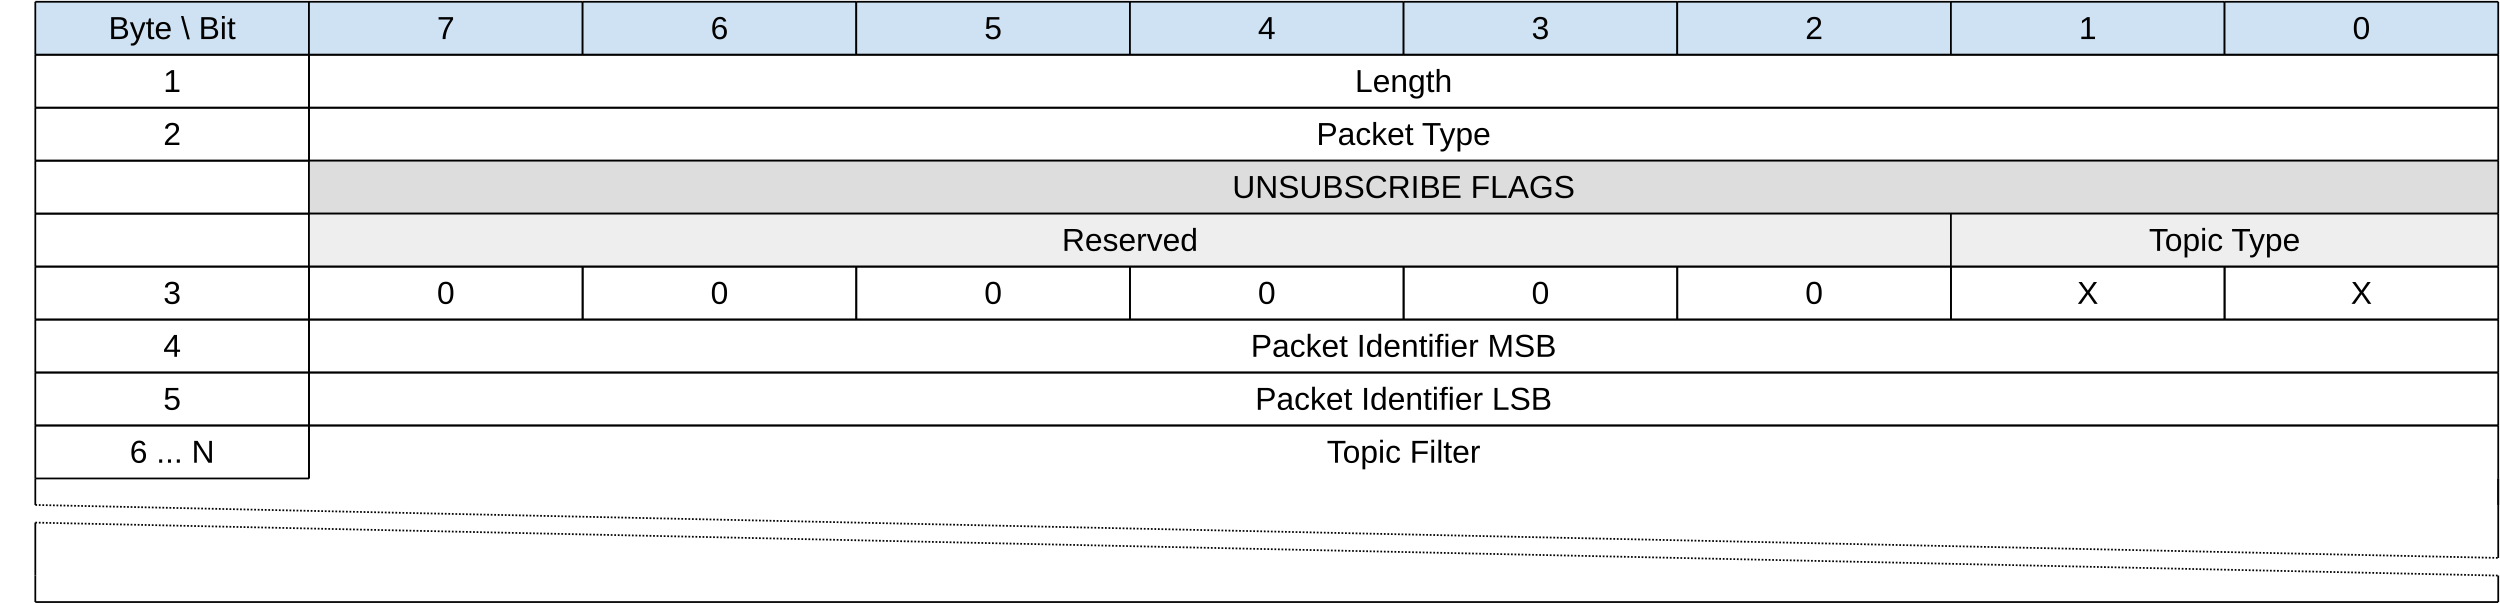
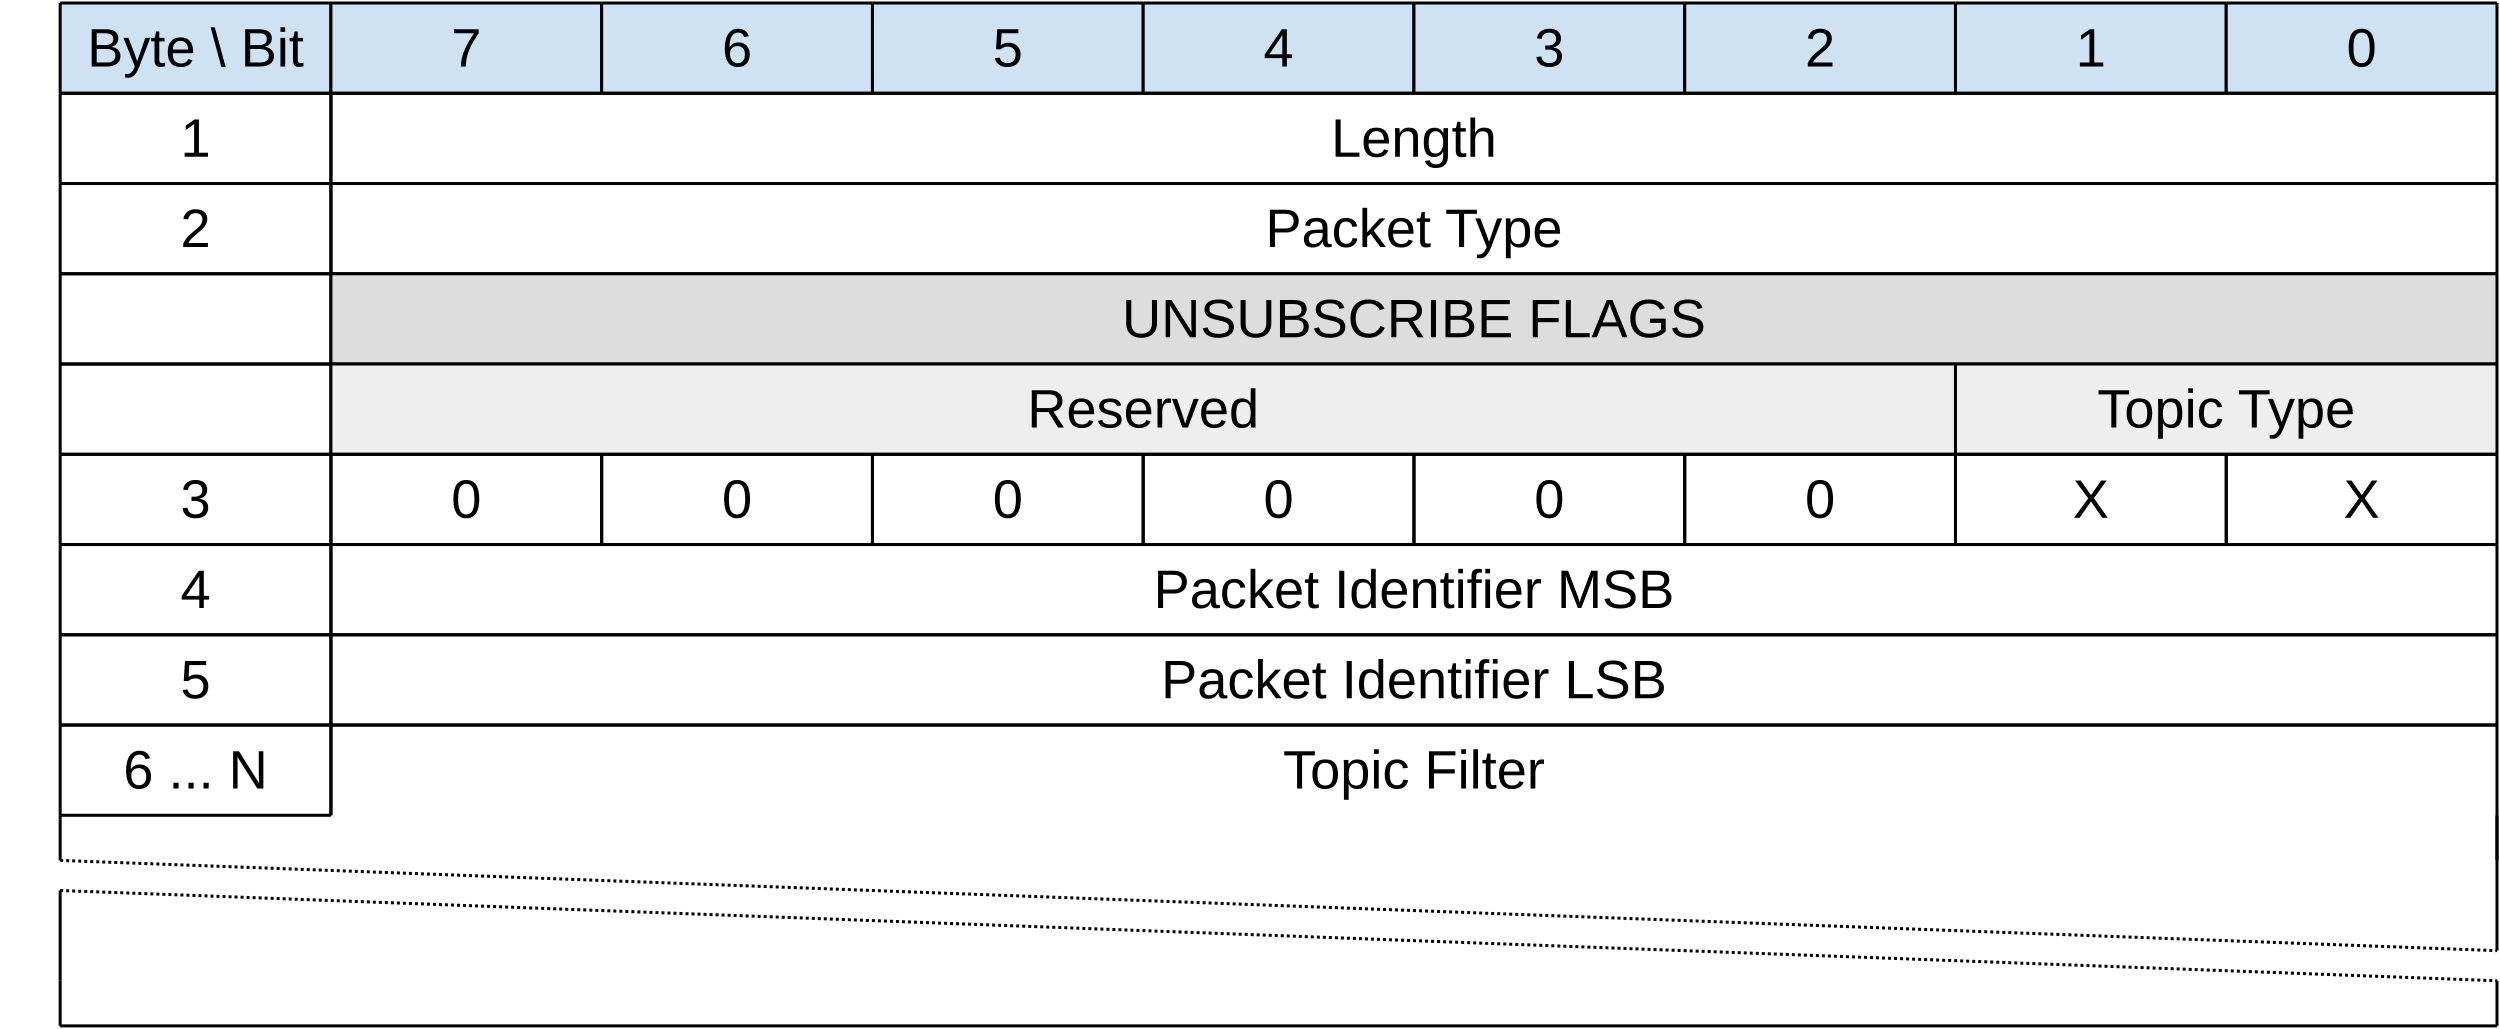
- <svg xmlns="http://www.w3.org/2000/svg" version="1.0" width="1416" height="342" viewBox="0 0 1416 342">
-   <rect x="20" y="1" height="30" width="155" fill="#cfe2f3" />
-   <line x1="20" y1="1" x2="175" y2="1" stroke="#000000" stroke-width="1" />
-   <line x1="20" y1="31" x2="175" y2="31" stroke="#000000" stroke-width="1" />
-   <line x1="175" y1="1" x2="175" y2="31" stroke="#000000" stroke-width="1" />
+ <svg xmlns="http://www.w3.org/2000/svg" version="1.0" width="831" height="342" viewBox="0 0 831 342">
+   <rect x="20" y="1" height="30" width="90" fill="#cfe2f3" />
+   <line x1="20" y1="1" x2="110" y2="1" stroke="#000000" stroke-width="1" />
+   <line x1="20" y1="31" x2="110" y2="31" stroke="#000000" stroke-width="1" />
+   <line x1="110" y1="1" x2="110" y2="31" stroke="#000000" stroke-width="1" />
  <line x1="20" y1="1" x2="20" y2="31" stroke="#000000" stroke-width="1" />
-   <text font-size="18" font-family="Arial" x="97.5" y="17" text-anchor="middle" dominant-baseline="middle">Byte \ Bit</text>
-   <rect x="175" y="1" height="30" width="155" fill="#cfe2f3" />
-   <line x1="175" y1="1" x2="330" y2="1" stroke="#000000" stroke-width="1" />
-   <line x1="175" y1="31" x2="330" y2="31" stroke="#000000" stroke-width="1" />
-   <line x1="330" y1="1" x2="330" y2="31" stroke="#000000" stroke-width="1" />
-   <line x1="175" y1="1" x2="175" y2="31" stroke="#000000" stroke-width="1" />
-   <text font-size="18" font-family="Arial" x="252.5" y="17" text-anchor="middle" dominant-baseline="middle">7</text>
-   <rect x="330" y="1" height="30" width="155" fill="#cfe2f3" />
-   <line x1="330" y1="1" x2="485" y2="1" stroke="#000000" stroke-width="1" />
-   <line x1="330" y1="31" x2="485" y2="31" stroke="#000000" stroke-width="1" />
-   <line x1="485" y1="1" x2="485" y2="31" stroke="#000000" stroke-width="1" />
-   <line x1="330" y1="1" x2="330" y2="31" stroke="#000000" stroke-width="1" />
-   <text font-size="18" font-family="Arial" x="407.5" y="17" text-anchor="middle" dominant-baseline="middle">6</text>
-   <rect x="485" y="1" height="30" width="155" fill="#cfe2f3" />
-   <line x1="485" y1="1" x2="640" y2="1" stroke="#000000" stroke-width="1" />
-   <line x1="485" y1="31" x2="640" y2="31" stroke="#000000" stroke-width="1" />
-   <line x1="640" y1="1" x2="640" y2="31" stroke="#000000" stroke-width="1" />
-   <line x1="485" y1="1" x2="485" y2="31" stroke="#000000" stroke-width="1" />
-   <text font-size="18" font-family="Arial" x="562.5" y="17" text-anchor="middle" dominant-baseline="middle">5</text>
-   <rect x="640" y="1" height="30" width="155" fill="#cfe2f3" />
-   <line x1="640" y1="1" x2="795" y2="1" stroke="#000000" stroke-width="1" />
-   <line x1="640" y1="31" x2="795" y2="31" stroke="#000000" stroke-width="1" />
-   <line x1="795" y1="1" x2="795" y2="31" stroke="#000000" stroke-width="1" />
-   <line x1="640" y1="1" x2="640" y2="31" stroke="#000000" stroke-width="1" />
-   <text font-size="18" font-family="Arial" x="717.5" y="17" text-anchor="middle" dominant-baseline="middle">4</text>
-   <rect x="795" y="1" height="30" width="155" fill="#cfe2f3" />
-   <line x1="795" y1="1" x2="950" y2="1" stroke="#000000" stroke-width="1" />
-   <line x1="795" y1="31" x2="950" y2="31" stroke="#000000" stroke-width="1" />
-   <line x1="950" y1="1" x2="950" y2="31" stroke="#000000" stroke-width="1" />
-   <line x1="795" y1="1" x2="795" y2="31" stroke="#000000" stroke-width="1" />
-   <text font-size="18" font-family="Arial" x="872.5" y="17" text-anchor="middle" dominant-baseline="middle">3</text>
-   <rect x="950" y="1" height="30" width="155" fill="#cfe2f3" />
-   <line x1="950" y1="1" x2="1105" y2="1" stroke="#000000" stroke-width="1" />
-   <line x1="950" y1="31" x2="1105" y2="31" stroke="#000000" stroke-width="1" />
-   <line x1="1105" y1="1" x2="1105" y2="31" stroke="#000000" stroke-width="1" />
-   <line x1="950" y1="1" x2="950" y2="31" stroke="#000000" stroke-width="1" />
-   <text font-size="18" font-family="Arial" x="1027.5" y="17" text-anchor="middle" dominant-baseline="middle">2</text>
-   <rect x="1105" y="1" height="30" width="155" fill="#cfe2f3" />
-   <line x1="1105" y1="1" x2="1260" y2="1" stroke="#000000" stroke-width="1" />
-   <line x1="1105" y1="31" x2="1260" y2="31" stroke="#000000" stroke-width="1" />
-   <line x1="1260" y1="1" x2="1260" y2="31" stroke="#000000" stroke-width="1" />
-   <line x1="1105" y1="1" x2="1105" y2="31" stroke="#000000" stroke-width="1" />
-   <text font-size="18" font-family="Arial" x="1182.5" y="17" text-anchor="middle" dominant-baseline="middle">1</text>
-   <rect x="1260" y="1" height="30" width="155" fill="#cfe2f3" />
-   <line x1="1260" y1="1" x2="1415" y2="1" stroke="#000000" stroke-width="1" />
-   <line x1="1260" y1="31" x2="1415" y2="31" stroke="#000000" stroke-width="1" />
-   <line x1="1415" y1="1" x2="1415" y2="31" stroke="#000000" stroke-width="1" />
-   <line x1="1260" y1="1" x2="1260" y2="31" stroke="#000000" stroke-width="1" />
-   <text font-size="18" font-family="Arial" x="1337.5" y="17" text-anchor="middle" dominant-baseline="middle">0</text>
+   <text font-size="18" font-family="Arial" x="65" y="17" text-anchor="middle" dominant-baseline="middle">Byte \ Bit</text>
+   <rect x="110" y="1" height="30" width="90" fill="#cfe2f3" />
+   <line x1="110" y1="1" x2="200" y2="1" stroke="#000000" stroke-width="1" />
+   <line x1="110" y1="31" x2="200" y2="31" stroke="#000000" stroke-width="1" />
+   <line x1="200" y1="1" x2="200" y2="31" stroke="#000000" stroke-width="1" />
+   <line x1="110" y1="1" x2="110" y2="31" stroke="#000000" stroke-width="1" />
+   <text font-size="18" font-family="Arial" x="155" y="17" text-anchor="middle" dominant-baseline="middle">7</text>
+   <rect x="200" y="1" height="30" width="90" fill="#cfe2f3" />
+   <line x1="200" y1="1" x2="290" y2="1" stroke="#000000" stroke-width="1" />
+   <line x1="200" y1="31" x2="290" y2="31" stroke="#000000" stroke-width="1" />
+   <line x1="290" y1="1" x2="290" y2="31" stroke="#000000" stroke-width="1" />
+   <line x1="200" y1="1" x2="200" y2="31" stroke="#000000" stroke-width="1" />
+   <text font-size="18" font-family="Arial" x="245" y="17" text-anchor="middle" dominant-baseline="middle">6</text>
+   <rect x="290" y="1" height="30" width="90" fill="#cfe2f3" />
+   <line x1="290" y1="1" x2="380" y2="1" stroke="#000000" stroke-width="1" />
+   <line x1="290" y1="31" x2="380" y2="31" stroke="#000000" stroke-width="1" />
+   <line x1="380" y1="1" x2="380" y2="31" stroke="#000000" stroke-width="1" />
+   <line x1="290" y1="1" x2="290" y2="31" stroke="#000000" stroke-width="1" />
+   <text font-size="18" font-family="Arial" x="335" y="17" text-anchor="middle" dominant-baseline="middle">5</text>
+   <rect x="380" y="1" height="30" width="90" fill="#cfe2f3" />
+   <line x1="380" y1="1" x2="470" y2="1" stroke="#000000" stroke-width="1" />
+   <line x1="380" y1="31" x2="470" y2="31" stroke="#000000" stroke-width="1" />
+   <line x1="470" y1="1" x2="470" y2="31" stroke="#000000" stroke-width="1" />
+   <line x1="380" y1="1" x2="380" y2="31" stroke="#000000" stroke-width="1" />
+   <text font-size="18" font-family="Arial" x="425" y="17" text-anchor="middle" dominant-baseline="middle">4</text>
+   <rect x="470" y="1" height="30" width="90" fill="#cfe2f3" />
+   <line x1="470" y1="1" x2="560" y2="1" stroke="#000000" stroke-width="1" />
+   <line x1="470" y1="31" x2="560" y2="31" stroke="#000000" stroke-width="1" />
+   <line x1="560" y1="1" x2="560" y2="31" stroke="#000000" stroke-width="1" />
+   <line x1="470" y1="1" x2="470" y2="31" stroke="#000000" stroke-width="1" />
+   <text font-size="18" font-family="Arial" x="515" y="17" text-anchor="middle" dominant-baseline="middle">3</text>
+   <rect x="560" y="1" height="30" width="90" fill="#cfe2f3" />
+   <line x1="560" y1="1" x2="650" y2="1" stroke="#000000" stroke-width="1" />
+   <line x1="560" y1="31" x2="650" y2="31" stroke="#000000" stroke-width="1" />
+   <line x1="650" y1="1" x2="650" y2="31" stroke="#000000" stroke-width="1" />
+   <line x1="560" y1="1" x2="560" y2="31" stroke="#000000" stroke-width="1" />
+   <text font-size="18" font-family="Arial" x="605" y="17" text-anchor="middle" dominant-baseline="middle">2</text>
+   <rect x="650" y="1" height="30" width="90" fill="#cfe2f3" />
+   <line x1="650" y1="1" x2="740" y2="1" stroke="#000000" stroke-width="1" />
+   <line x1="650" y1="31" x2="740" y2="31" stroke="#000000" stroke-width="1" />
+   <line x1="740" y1="1" x2="740" y2="31" stroke="#000000" stroke-width="1" />
+   <line x1="650" y1="1" x2="650" y2="31" stroke="#000000" stroke-width="1" />
+   <text font-size="18" font-family="Arial" x="695" y="17" text-anchor="middle" dominant-baseline="middle">1</text>
+   <rect x="740" y="1" height="30" width="90" fill="#cfe2f3" />
+   <line x1="740" y1="1" x2="830" y2="1" stroke="#000000" stroke-width="1" />
+   <line x1="740" y1="31" x2="830" y2="31" stroke="#000000" stroke-width="1" />
+   <line x1="830" y1="1" x2="830" y2="31" stroke="#000000" stroke-width="1" />
+   <line x1="740" y1="1" x2="740" y2="31" stroke="#000000" stroke-width="1" />
+   <text font-size="18" font-family="Arial" x="785" y="17" text-anchor="middle" dominant-baseline="middle">0</text>
  <text font-size="18" font-family="Arial" x="15" y="16" text-anchor="end"> </text>
  <text font-size="18" font-family="Arial" x="15" y="46" text-anchor="end"> </text>
-   <line x1="20" y1="31" x2="175" y2="31" stroke="#000000" stroke-width="1" />
-   <line x1="20" y1="61" x2="175" y2="61" stroke="#000000" stroke-width="1" />
-   <line x1="175" y1="31" x2="175" y2="61" stroke="#000000" stroke-width="1" />
+   <line x1="20" y1="31" x2="110" y2="31" stroke="#000000" stroke-width="1" />
+   <line x1="20" y1="61" x2="110" y2="61" stroke="#000000" stroke-width="1" />
+   <line x1="110" y1="31" x2="110" y2="61" stroke="#000000" stroke-width="1" />
  <line x1="20" y1="31" x2="20" y2="61" stroke="#000000" stroke-width="1" />
-   <text font-size="18" font-family="Arial" x="97.5" y="47" text-anchor="middle" dominant-baseline="middle">1</text>
-   <line x1="175" y1="31" x2="1415" y2="31" stroke="#000000" stroke-width="1" />
-   <line x1="175" y1="61" x2="1415" y2="61" stroke="#000000" stroke-width="1" />
-   <line x1="1415" y1="31" x2="1415" y2="61" stroke="#000000" stroke-width="1" />
-   <line x1="175" y1="31" x2="175" y2="61" stroke="#000000" stroke-width="1" />
-   <text font-size="18" font-family="Arial" x="795" y="47" text-anchor="middle" dominant-baseline="middle">Length</text>
+   <text font-size="18" font-family="Arial" x="65" y="47" text-anchor="middle" dominant-baseline="middle">1</text>
+   <line x1="110" y1="31" x2="830" y2="31" stroke="#000000" stroke-width="1" />
+   <line x1="110" y1="61" x2="830" y2="61" stroke="#000000" stroke-width="1" />
+   <line x1="830" y1="31" x2="830" y2="61" stroke="#000000" stroke-width="1" />
+   <line x1="110" y1="31" x2="110" y2="61" stroke="#000000" stroke-width="1" />
+   <text font-size="18" font-family="Arial" x="470" y="47" text-anchor="middle" dominant-baseline="middle">Length</text>
  <text font-size="18" font-family="Arial" x="15" y="76" text-anchor="end"> </text>
-   <line x1="20" y1="61" x2="175" y2="61" stroke="#000000" stroke-width="1" />
-   <line x1="20" y1="91" x2="175" y2="91" stroke="#000000" stroke-width="1" />
-   <line x1="175" y1="61" x2="175" y2="91" stroke="#000000" stroke-width="1" />
+   <line x1="20" y1="61" x2="110" y2="61" stroke="#000000" stroke-width="1" />
+   <line x1="20" y1="91" x2="110" y2="91" stroke="#000000" stroke-width="1" />
+   <line x1="110" y1="61" x2="110" y2="91" stroke="#000000" stroke-width="1" />
  <line x1="20" y1="61" x2="20" y2="91" stroke="#000000" stroke-width="1" />
-   <text font-size="18" font-family="Arial" x="97.5" y="77" text-anchor="middle" dominant-baseline="middle">2</text>
-   <line x1="175" y1="61" x2="1415" y2="61" stroke="#000000" stroke-width="1" />
-   <line x1="175" y1="91" x2="1415" y2="91" stroke="#000000" stroke-width="1" />
-   <line x1="1415" y1="61" x2="1415" y2="91" stroke="#000000" stroke-width="1" />
-   <line x1="175" y1="61" x2="175" y2="91" stroke="#000000" stroke-width="1" />
-   <text font-size="18" font-family="Arial" x="795" y="77" text-anchor="middle" dominant-baseline="middle">Packet Type</text>
+   <text font-size="18" font-family="Arial" x="65" y="77" text-anchor="middle" dominant-baseline="middle">2</text>
+   <line x1="110" y1="61" x2="830" y2="61" stroke="#000000" stroke-width="1" />
+   <line x1="110" y1="91" x2="830" y2="91" stroke="#000000" stroke-width="1" />
+   <line x1="830" y1="61" x2="830" y2="91" stroke="#000000" stroke-width="1" />
+   <line x1="110" y1="61" x2="110" y2="91" stroke="#000000" stroke-width="1" />
+   <text font-size="18" font-family="Arial" x="470" y="77" text-anchor="middle" dominant-baseline="middle">Packet Type</text>
  <text font-size="18" font-family="Arial" x="15" y="106" text-anchor="end"> </text>
-   <line x1="20" y1="91" x2="175" y2="91" stroke="#000000" stroke-width="1" />
-   <line x1="20" y1="121" x2="175" y2="121" stroke="#000000" stroke-width="1" />
-   <line x1="175" y1="91" x2="175" y2="121" stroke="#000000" stroke-width="1" />
+   <line x1="20" y1="91" x2="110" y2="91" stroke="#000000" stroke-width="1" />
+   <line x1="20" y1="121" x2="110" y2="121" stroke="#000000" stroke-width="1" />
+   <line x1="110" y1="91" x2="110" y2="121" stroke="#000000" stroke-width="1" />
  <line x1="20" y1="91" x2="20" y2="121" stroke="#000000" stroke-width="1" />
-   <text font-size="18" font-family="Arial" x="97.5" y="107" text-anchor="middle" dominant-baseline="middle" />
-   <rect x="175" y="91" height="30" width="1240" fill="#dddddd" />
-   <line x1="175" y1="91" x2="1415" y2="91" stroke="#000000" stroke-width="1" />
-   <line x1="175" y1="121" x2="1415" y2="121" stroke="#000000" stroke-width="1" />
-   <line x1="1415" y1="91" x2="1415" y2="121" stroke="#000000" stroke-width="1" />
-   <line x1="175" y1="91" x2="175" y2="121" stroke="#000000" stroke-width="1" />
-   <text font-size="18" font-family="Arial" x="795" y="107" text-anchor="middle" dominant-baseline="middle">UNSUBSCRIBE FLAGS</text>
+   <text font-size="18" font-family="Arial" x="65" y="107" text-anchor="middle" dominant-baseline="middle" />
+   <rect x="110" y="91" height="30" width="720" fill="#dddddd" />
+   <line x1="110" y1="91" x2="830" y2="91" stroke="#000000" stroke-width="1" />
+   <line x1="110" y1="121" x2="830" y2="121" stroke="#000000" stroke-width="1" />
+   <line x1="830" y1="91" x2="830" y2="121" stroke="#000000" stroke-width="1" />
+   <line x1="110" y1="91" x2="110" y2="121" stroke="#000000" stroke-width="1" />
+   <text font-size="18" font-family="Arial" x="470" y="107" text-anchor="middle" dominant-baseline="middle">UNSUBSCRIBE FLAGS</text>
  <text font-size="18" font-family="Arial" x="15" y="136" text-anchor="end"> </text>
-   <line x1="20" y1="121" x2="175" y2="121" stroke="#000000" stroke-width="1" />
-   <line x1="20" y1="151" x2="175" y2="151" stroke="#000000" stroke-width="1" />
-   <line x1="175" y1="121" x2="175" y2="151" stroke="#000000" stroke-width="1" />
+   <line x1="20" y1="121" x2="110" y2="121" stroke="#000000" stroke-width="1" />
+   <line x1="20" y1="151" x2="110" y2="151" stroke="#000000" stroke-width="1" />
+   <line x1="110" y1="121" x2="110" y2="151" stroke="#000000" stroke-width="1" />
  <line x1="20" y1="121" x2="20" y2="151" stroke="#000000" stroke-width="1" />
-   <text font-size="18" font-family="Arial" x="97.5" y="137" text-anchor="middle" dominant-baseline="middle" />
-   <rect x="175" y="121" height="30" width="930" fill="#eeeeee" />
-   <line x1="175" y1="121" x2="1105" y2="121" stroke="#000000" stroke-width="1" />
-   <line x1="175" y1="151" x2="1105" y2="151" stroke="#000000" stroke-width="1" />
-   <line x1="1105" y1="121" x2="1105" y2="151" stroke="#000000" stroke-width="1" />
-   <line x1="175" y1="121" x2="175" y2="151" stroke="#000000" stroke-width="1" />
-   <text font-size="18" font-family="Arial" x="640" y="137" text-anchor="middle" dominant-baseline="middle">Reserved</text>
-   <rect x="1105" y="121" height="30" width="310" fill="#eeeeee" />
-   <line x1="1105" y1="121" x2="1415" y2="121" stroke="#000000" stroke-width="1" />
-   <line x1="1105" y1="151" x2="1415" y2="151" stroke="#000000" stroke-width="1" />
-   <line x1="1415" y1="121" x2="1415" y2="151" stroke="#000000" stroke-width="1" />
-   <line x1="1105" y1="121" x2="1105" y2="151" stroke="#000000" stroke-width="1" />
-   <text font-size="18" font-family="Arial" x="1260" y="137" text-anchor="middle" dominant-baseline="middle">Topic Type</text>
+   <text font-size="18" font-family="Arial" x="65" y="137" text-anchor="middle" dominant-baseline="middle" />
+   <rect x="110" y="121" height="30" width="540" fill="#eeeeee" />
+   <line x1="110" y1="121" x2="650" y2="121" stroke="#000000" stroke-width="1" />
+   <line x1="110" y1="151" x2="650" y2="151" stroke="#000000" stroke-width="1" />
+   <line x1="650" y1="121" x2="650" y2="151" stroke="#000000" stroke-width="1" />
+   <line x1="110" y1="121" x2="110" y2="151" stroke="#000000" stroke-width="1" />
+   <text font-size="18" font-family="Arial" x="380" y="137" text-anchor="middle" dominant-baseline="middle">Reserved</text>
+   <rect x="650" y="121" height="30" width="180" fill="#eeeeee" />
+   <line x1="650" y1="121" x2="830" y2="121" stroke="#000000" stroke-width="1" />
+   <line x1="650" y1="151" x2="830" y2="151" stroke="#000000" stroke-width="1" />
+   <line x1="830" y1="121" x2="830" y2="151" stroke="#000000" stroke-width="1" />
+   <line x1="650" y1="121" x2="650" y2="151" stroke="#000000" stroke-width="1" />
+   <text font-size="18" font-family="Arial" x="740" y="137" text-anchor="middle" dominant-baseline="middle">Topic Type</text>
  <text font-size="18" font-family="Arial" x="15" y="166" text-anchor="end"> </text>
-   <line x1="20" y1="151" x2="175" y2="151" stroke="#000000" stroke-width="1" />
-   <line x1="20" y1="181" x2="175" y2="181" stroke="#000000" stroke-width="1" />
-   <line x1="175" y1="151" x2="175" y2="181" stroke="#000000" stroke-width="1" />
+   <line x1="20" y1="151" x2="110" y2="151" stroke="#000000" stroke-width="1" />
+   <line x1="20" y1="181" x2="110" y2="181" stroke="#000000" stroke-width="1" />
+   <line x1="110" y1="151" x2="110" y2="181" stroke="#000000" stroke-width="1" />
  <line x1="20" y1="151" x2="20" y2="181" stroke="#000000" stroke-width="1" />
-   <text font-size="18" font-family="Arial" x="97.5" y="167" text-anchor="middle" dominant-baseline="middle">3</text>
-   <line x1="175" y1="151" x2="330" y2="151" stroke="#000000" stroke-width="1" />
-   <line x1="175" y1="181" x2="330" y2="181" stroke="#000000" stroke-width="1" />
-   <line x1="330" y1="151" x2="330" y2="181" stroke="#000000" stroke-width="1" />
-   <line x1="175" y1="151" x2="175" y2="181" stroke="#000000" stroke-width="1" />
-   <text font-size="18" font-family="Arial" x="252.5" y="167" text-anchor="middle" dominant-baseline="middle">0</text>
-   <line x1="330" y1="151" x2="485" y2="151" stroke="#000000" stroke-width="1" />
-   <line x1="330" y1="181" x2="485" y2="181" stroke="#000000" stroke-width="1" />
-   <line x1="485" y1="151" x2="485" y2="181" stroke="#000000" stroke-width="1" />
-   <line x1="330" y1="151" x2="330" y2="181" stroke="#000000" stroke-width="1" />
-   <text font-size="18" font-family="Arial" x="407.5" y="167" text-anchor="middle" dominant-baseline="middle">0</text>
-   <line x1="485" y1="151" x2="640" y2="151" stroke="#000000" stroke-width="1" />
-   <line x1="485" y1="181" x2="640" y2="181" stroke="#000000" stroke-width="1" />
-   <line x1="640" y1="151" x2="640" y2="181" stroke="#000000" stroke-width="1" />
-   <line x1="485" y1="151" x2="485" y2="181" stroke="#000000" stroke-width="1" />
-   <text font-size="18" font-family="Arial" x="562.5" y="167" text-anchor="middle" dominant-baseline="middle">0</text>
-   <line x1="640" y1="151" x2="795" y2="151" stroke="#000000" stroke-width="1" />
-   <line x1="640" y1="181" x2="795" y2="181" stroke="#000000" stroke-width="1" />
-   <line x1="795" y1="151" x2="795" y2="181" stroke="#000000" stroke-width="1" />
-   <line x1="640" y1="151" x2="640" y2="181" stroke="#000000" stroke-width="1" />
-   <text font-size="18" font-family="Arial" x="717.5" y="167" text-anchor="middle" dominant-baseline="middle">0</text>
-   <line x1="795" y1="151" x2="950" y2="151" stroke="#000000" stroke-width="1" />
-   <line x1="795" y1="181" x2="950" y2="181" stroke="#000000" stroke-width="1" />
-   <line x1="950" y1="151" x2="950" y2="181" stroke="#000000" stroke-width="1" />
-   <line x1="795" y1="151" x2="795" y2="181" stroke="#000000" stroke-width="1" />
-   <text font-size="18" font-family="Arial" x="872.5" y="167" text-anchor="middle" dominant-baseline="middle">0</text>
-   <line x1="950" y1="151" x2="1105" y2="151" stroke="#000000" stroke-width="1" />
-   <line x1="950" y1="181" x2="1105" y2="181" stroke="#000000" stroke-width="1" />
-   <line x1="1105" y1="151" x2="1105" y2="181" stroke="#000000" stroke-width="1" />
-   <line x1="950" y1="151" x2="950" y2="181" stroke="#000000" stroke-width="1" />
-   <text font-size="18" font-family="Arial" x="1027.5" y="167" text-anchor="middle" dominant-baseline="middle">0</text>
-   <line x1="1105" y1="151" x2="1260" y2="151" stroke="#000000" stroke-width="1" />
-   <line x1="1105" y1="181" x2="1260" y2="181" stroke="#000000" stroke-width="1" />
-   <line x1="1260" y1="151" x2="1260" y2="181" stroke="#000000" stroke-width="1" />
-   <line x1="1105" y1="151" x2="1105" y2="181" stroke="#000000" stroke-width="1" />
-   <text font-size="18" font-family="Arial" x="1182.5" y="167" text-anchor="middle" dominant-baseline="middle">X</text>
-   <line x1="1260" y1="151" x2="1415" y2="151" stroke="#000000" stroke-width="1" />
-   <line x1="1260" y1="181" x2="1415" y2="181" stroke="#000000" stroke-width="1" />
-   <line x1="1415" y1="151" x2="1415" y2="181" stroke="#000000" stroke-width="1" />
-   <line x1="1260" y1="151" x2="1260" y2="181" stroke="#000000" stroke-width="1" />
-   <text font-size="18" font-family="Arial" x="1337.5" y="167" text-anchor="middle" dominant-baseline="middle">X</text>
+   <text font-size="18" font-family="Arial" x="65" y="167" text-anchor="middle" dominant-baseline="middle">3</text>
+   <line x1="110" y1="151" x2="200" y2="151" stroke="#000000" stroke-width="1" />
+   <line x1="110" y1="181" x2="200" y2="181" stroke="#000000" stroke-width="1" />
+   <line x1="200" y1="151" x2="200" y2="181" stroke="#000000" stroke-width="1" />
+   <line x1="110" y1="151" x2="110" y2="181" stroke="#000000" stroke-width="1" />
+   <text font-size="18" font-family="Arial" x="155" y="167" text-anchor="middle" dominant-baseline="middle">0</text>
+   <line x1="200" y1="151" x2="290" y2="151" stroke="#000000" stroke-width="1" />
+   <line x1="200" y1="181" x2="290" y2="181" stroke="#000000" stroke-width="1" />
+   <line x1="290" y1="151" x2="290" y2="181" stroke="#000000" stroke-width="1" />
+   <line x1="200" y1="151" x2="200" y2="181" stroke="#000000" stroke-width="1" />
+   <text font-size="18" font-family="Arial" x="245" y="167" text-anchor="middle" dominant-baseline="middle">0</text>
+   <line x1="290" y1="151" x2="380" y2="151" stroke="#000000" stroke-width="1" />
+   <line x1="290" y1="181" x2="380" y2="181" stroke="#000000" stroke-width="1" />
+   <line x1="380" y1="151" x2="380" y2="181" stroke="#000000" stroke-width="1" />
+   <line x1="290" y1="151" x2="290" y2="181" stroke="#000000" stroke-width="1" />
+   <text font-size="18" font-family="Arial" x="335" y="167" text-anchor="middle" dominant-baseline="middle">0</text>
+   <line x1="380" y1="151" x2="470" y2="151" stroke="#000000" stroke-width="1" />
+   <line x1="380" y1="181" x2="470" y2="181" stroke="#000000" stroke-width="1" />
+   <line x1="470" y1="151" x2="470" y2="181" stroke="#000000" stroke-width="1" />
+   <line x1="380" y1="151" x2="380" y2="181" stroke="#000000" stroke-width="1" />
+   <text font-size="18" font-family="Arial" x="425" y="167" text-anchor="middle" dominant-baseline="middle">0</text>
+   <line x1="470" y1="151" x2="560" y2="151" stroke="#000000" stroke-width="1" />
+   <line x1="470" y1="181" x2="560" y2="181" stroke="#000000" stroke-width="1" />
+   <line x1="560" y1="151" x2="560" y2="181" stroke="#000000" stroke-width="1" />
+   <line x1="470" y1="151" x2="470" y2="181" stroke="#000000" stroke-width="1" />
+   <text font-size="18" font-family="Arial" x="515" y="167" text-anchor="middle" dominant-baseline="middle">0</text>
+   <line x1="560" y1="151" x2="650" y2="151" stroke="#000000" stroke-width="1" />
+   <line x1="560" y1="181" x2="650" y2="181" stroke="#000000" stroke-width="1" />
+   <line x1="650" y1="151" x2="650" y2="181" stroke="#000000" stroke-width="1" />
+   <line x1="560" y1="151" x2="560" y2="181" stroke="#000000" stroke-width="1" />
+   <text font-size="18" font-family="Arial" x="605" y="167" text-anchor="middle" dominant-baseline="middle">0</text>
+   <line x1="650" y1="151" x2="740" y2="151" stroke="#000000" stroke-width="1" />
+   <line x1="650" y1="181" x2="740" y2="181" stroke="#000000" stroke-width="1" />
+   <line x1="740" y1="151" x2="740" y2="181" stroke="#000000" stroke-width="1" />
+   <line x1="650" y1="151" x2="650" y2="181" stroke="#000000" stroke-width="1" />
+   <text font-size="18" font-family="Arial" x="695" y="167" text-anchor="middle" dominant-baseline="middle">X</text>
+   <line x1="740" y1="151" x2="830" y2="151" stroke="#000000" stroke-width="1" />
+   <line x1="740" y1="181" x2="830" y2="181" stroke="#000000" stroke-width="1" />
+   <line x1="830" y1="151" x2="830" y2="181" stroke="#000000" stroke-width="1" />
+   <line x1="740" y1="151" x2="740" y2="181" stroke="#000000" stroke-width="1" />
+   <text font-size="18" font-family="Arial" x="785" y="167" text-anchor="middle" dominant-baseline="middle">X</text>
  <text font-size="18" font-family="Arial" x="15" y="196" text-anchor="end"> </text>
-   <line x1="20" y1="181" x2="175" y2="181" stroke="#000000" stroke-width="1" />
-   <line x1="20" y1="211" x2="175" y2="211" stroke="#000000" stroke-width="1" />
-   <line x1="175" y1="181" x2="175" y2="211" stroke="#000000" stroke-width="1" />
+   <line x1="20" y1="181" x2="110" y2="181" stroke="#000000" stroke-width="1" />
+   <line x1="20" y1="211" x2="110" y2="211" stroke="#000000" stroke-width="1" />
+   <line x1="110" y1="181" x2="110" y2="211" stroke="#000000" stroke-width="1" />
  <line x1="20" y1="181" x2="20" y2="211" stroke="#000000" stroke-width="1" />
-   <text font-size="18" font-family="Arial" x="97.5" y="197" text-anchor="middle" dominant-baseline="middle">4</text>
-   <line x1="175" y1="181" x2="1415" y2="181" stroke="#000000" stroke-width="1" />
-   <line x1="175" y1="211" x2="1415" y2="211" stroke="#000000" stroke-width="1" />
-   <line x1="1415" y1="181" x2="1415" y2="211" stroke="#000000" stroke-width="1" />
-   <line x1="175" y1="181" x2="175" y2="211" stroke="#000000" stroke-width="1" />
-   <text font-size="18" font-family="Arial" x="795" y="197" text-anchor="middle" dominant-baseline="middle">Packet Identifier MSB</text>
+   <text font-size="18" font-family="Arial" x="65" y="197" text-anchor="middle" dominant-baseline="middle">4</text>
+   <line x1="110" y1="181" x2="830" y2="181" stroke="#000000" stroke-width="1" />
+   <line x1="110" y1="211" x2="830" y2="211" stroke="#000000" stroke-width="1" />
+   <line x1="830" y1="181" x2="830" y2="211" stroke="#000000" stroke-width="1" />
+   <line x1="110" y1="181" x2="110" y2="211" stroke="#000000" stroke-width="1" />
+   <text font-size="18" font-family="Arial" x="470" y="197" text-anchor="middle" dominant-baseline="middle">Packet Identifier MSB</text>
  <text font-size="18" font-family="Arial" x="15" y="226" text-anchor="end"> </text>
-   <line x1="20" y1="211" x2="175" y2="211" stroke="#000000" stroke-width="1" />
-   <line x1="20" y1="241" x2="175" y2="241" stroke="#000000" stroke-width="1" />
-   <line x1="175" y1="211" x2="175" y2="241" stroke="#000000" stroke-width="1" />
+   <line x1="20" y1="211" x2="110" y2="211" stroke="#000000" stroke-width="1" />
+   <line x1="20" y1="241" x2="110" y2="241" stroke="#000000" stroke-width="1" />
+   <line x1="110" y1="211" x2="110" y2="241" stroke="#000000" stroke-width="1" />
  <line x1="20" y1="211" x2="20" y2="241" stroke="#000000" stroke-width="1" />
-   <text font-size="18" font-family="Arial" x="97.5" y="227" text-anchor="middle" dominant-baseline="middle">5</text>
-   <line x1="175" y1="211" x2="1415" y2="211" stroke="#000000" stroke-width="1" />
-   <line x1="175" y1="241" x2="1415" y2="241" stroke="#000000" stroke-width="1" />
-   <line x1="1415" y1="211" x2="1415" y2="241" stroke="#000000" stroke-width="1" />
-   <line x1="175" y1="211" x2="175" y2="241" stroke="#000000" stroke-width="1" />
-   <text font-size="18" font-family="Arial" x="795" y="227" text-anchor="middle" dominant-baseline="middle">Packet Identifier LSB</text>
+   <text font-size="18" font-family="Arial" x="65" y="227" text-anchor="middle" dominant-baseline="middle">5</text>
+   <line x1="110" y1="211" x2="830" y2="211" stroke="#000000" stroke-width="1" />
+   <line x1="110" y1="241" x2="830" y2="241" stroke="#000000" stroke-width="1" />
+   <line x1="830" y1="211" x2="830" y2="241" stroke="#000000" stroke-width="1" />
+   <line x1="110" y1="211" x2="110" y2="241" stroke="#000000" stroke-width="1" />
+   <text font-size="18" font-family="Arial" x="470" y="227" text-anchor="middle" dominant-baseline="middle">Packet Identifier LSB</text>
  <text font-size="18" font-family="Arial" x="15" y="256" text-anchor="end"> </text>
-   <line x1="20" y1="241" x2="175" y2="241" stroke="#000000" stroke-width="1" />
-   <line x1="20" y1="271" x2="175" y2="271" stroke="#000000" stroke-width="1" />
-   <line x1="175" y1="241" x2="175" y2="271" stroke="#000000" stroke-width="1" />
+   <line x1="20" y1="241" x2="110" y2="241" stroke="#000000" stroke-width="1" />
+   <line x1="20" y1="271" x2="110" y2="271" stroke="#000000" stroke-width="1" />
+   <line x1="110" y1="241" x2="110" y2="271" stroke="#000000" stroke-width="1" />
  <line x1="20" y1="241" x2="20" y2="271" stroke="#000000" stroke-width="1" />
-   <text font-size="18" font-family="Arial" x="97.5" y="257" text-anchor="middle" dominant-baseline="middle">6 ... N</text>
-   <line x1="175" y1="241" x2="1415" y2="241" stroke="#000000" stroke-width="1" />
-   <line x1="1415" y1="241" x2="1415" y2="271" stroke="#000000" stroke-width="1" />
-   <line x1="175" y1="241" x2="175" y2="271" stroke="#000000" stroke-width="1" />
-   <text font-size="18" font-family="Arial" x="795" y="257" text-anchor="middle" dominant-baseline="middle">Topic Filter</text>
+   <text font-size="18" font-family="Arial" x="65" y="257" text-anchor="middle" dominant-baseline="middle">6 ... N</text>
+   <line x1="110" y1="241" x2="830" y2="241" stroke="#000000" stroke-width="1" />
+   <line x1="830" y1="241" x2="830" y2="271" stroke="#000000" stroke-width="1" />
+   <line x1="110" y1="241" x2="110" y2="271" stroke="#000000" stroke-width="1" />
+   <text font-size="18" font-family="Arial" x="470" y="257" text-anchor="middle" dominant-baseline="middle">Topic Filter</text>
  <text font-size="18" font-family="Arial" x="15" y="286" text-anchor="end"> </text>
  <line x1="20" y1="271" x2="20" y2="286" stroke="#000000" stroke-width="1" />
-   <line x1="1415" y1="271" x2="1415" y2="286" stroke="#000000" stroke-width="1" />
-   <line stroke-dasharray="1,1" x1="20" y1="286" x2="1415" y2="316" stroke="#000000" stroke-width="1" />
-   <line x1="1415" y1="271" x2="1415" y2="316" stroke="#000000" stroke-width="1" />
-   <line stroke-dasharray="1,1" x1="20" y1="296" x2="1415" y2="326" stroke="#000000" stroke-width="1" />
+   <line x1="830" y1="271" x2="830" y2="286" stroke="#000000" stroke-width="1" />
+   <line stroke-dasharray="1,1" x1="20" y1="286" x2="830" y2="316" stroke="#000000" stroke-width="1" />
+   <line x1="830" y1="271" x2="830" y2="316" stroke="#000000" stroke-width="1" />
+   <line stroke-dasharray="1,1" x1="20" y1="296" x2="830" y2="326" stroke="#000000" stroke-width="1" />
  <line x1="20" y1="296" x2="20" y2="326" stroke="#000000" stroke-width="1" />
  <line x1="20" y1="326" x2="20" y2="341" stroke="#000000" stroke-width="1" />
-   <line x1="1415" y1="326" x2="1415" y2="341" stroke="#000000" stroke-width="1" />
+   <line x1="830" y1="326" x2="830" y2="341" stroke="#000000" stroke-width="1" />
  <text font-size="18" font-family="Arial" x="15" y="356" text-anchor="end"> </text>
-   <line x1="20" y1="341" x2="1415" y2="341" stroke="#000000" stroke-width="1" />
+   <line x1="20" y1="341" x2="830" y2="341" stroke="#000000" stroke-width="1" />
</svg>
